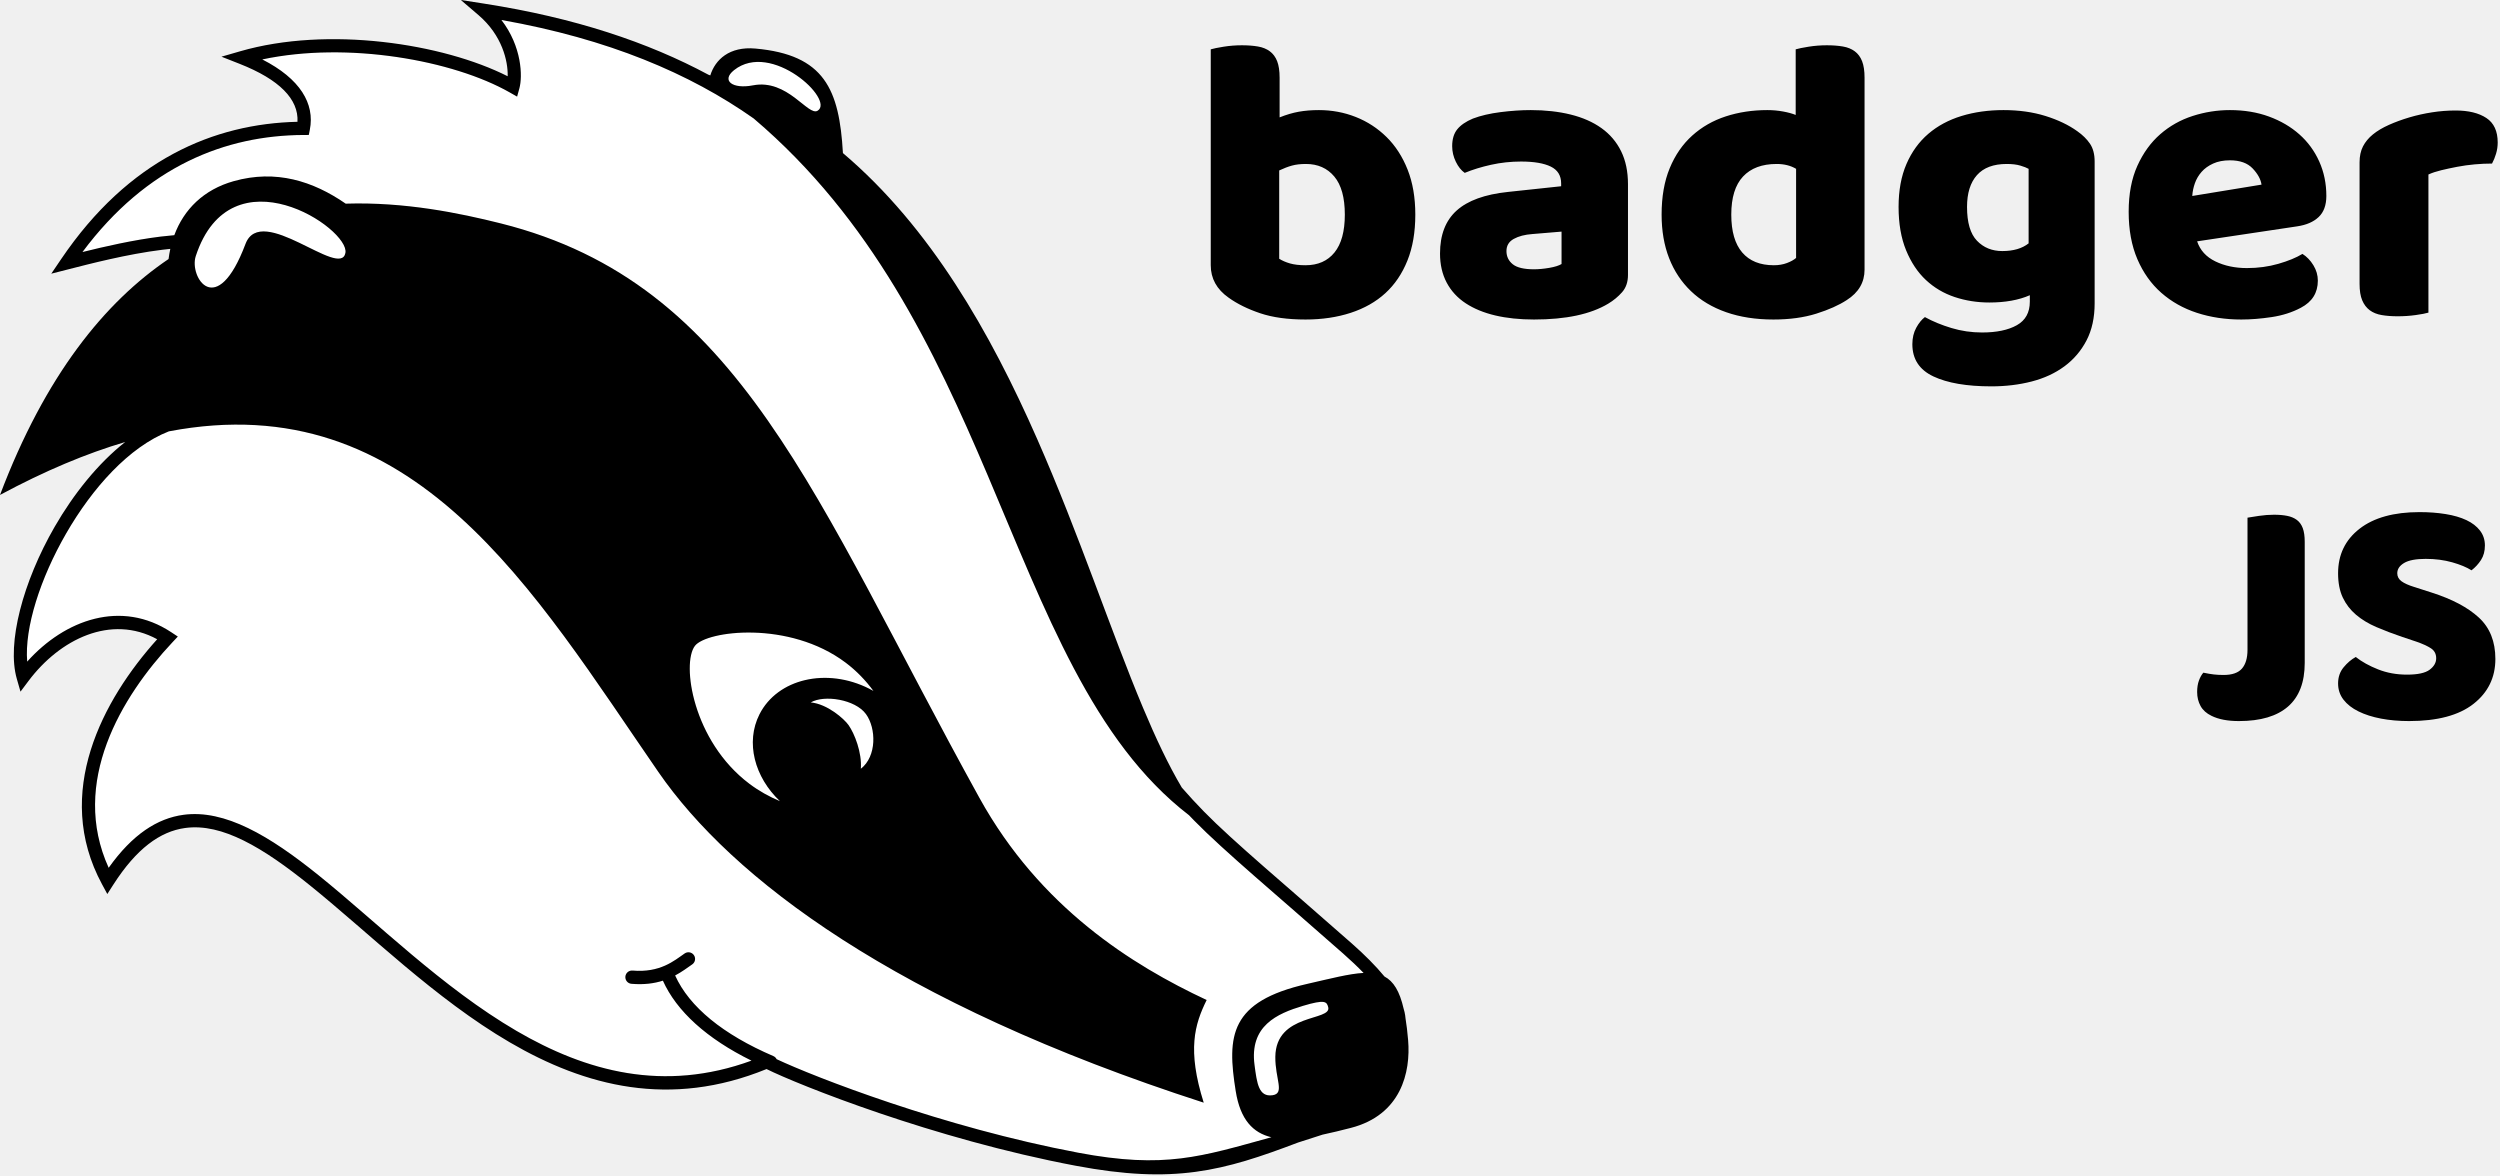
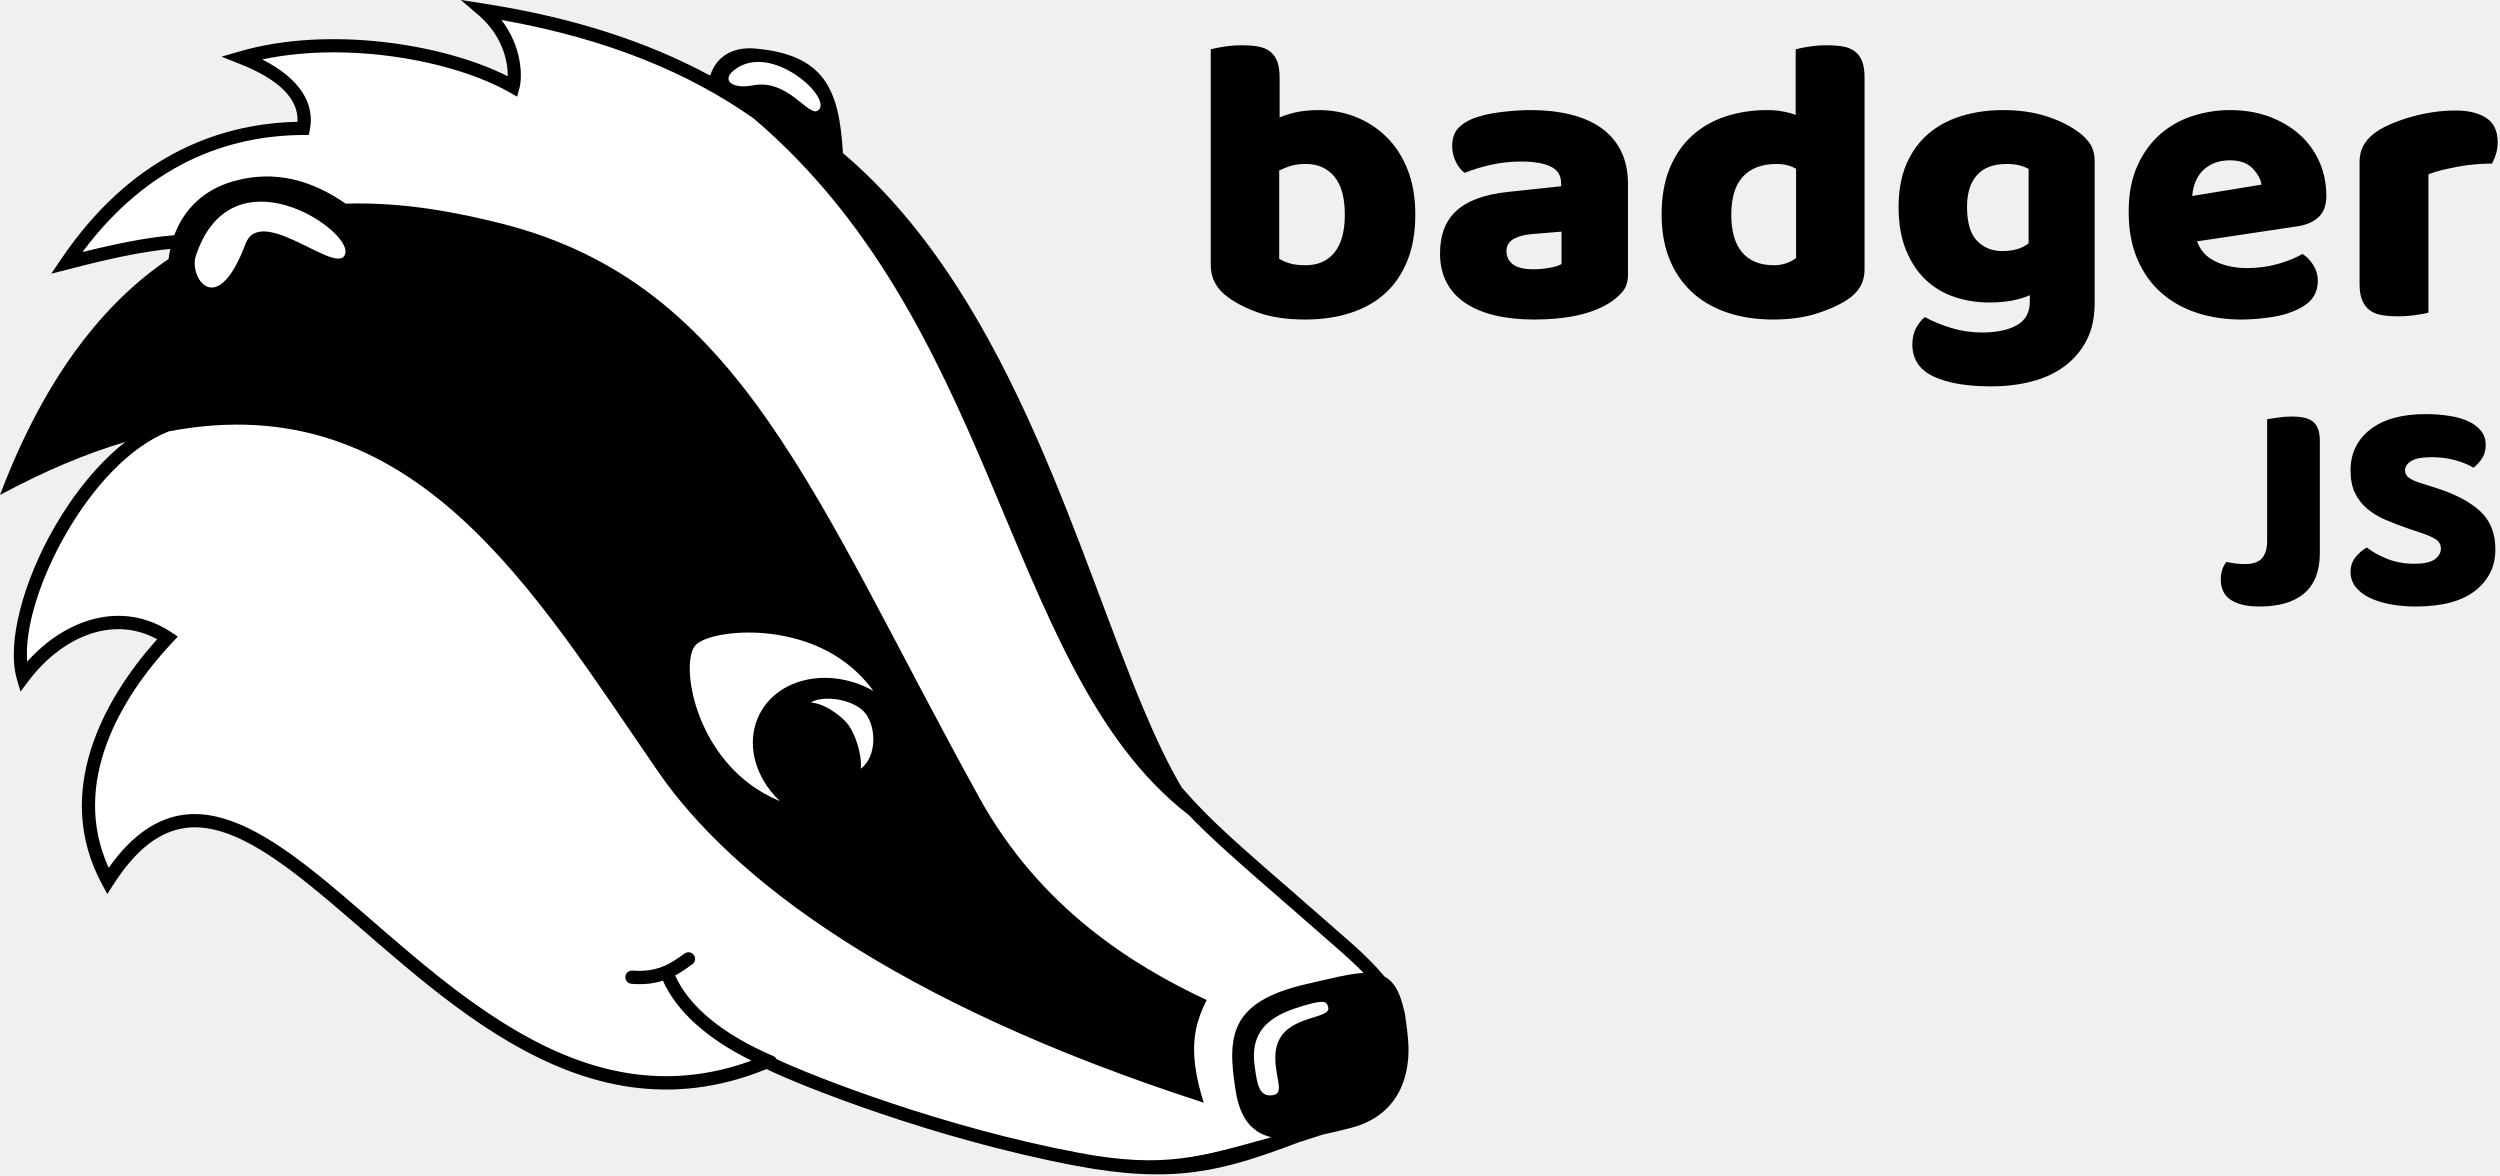
<svg xmlns="http://www.w3.org/2000/svg" width="100%" height="100%" viewBox="0 0 717 337" version="1.1" xml:space="preserve" style="fill-rule:evenodd;clip-rule:evenodd;stroke-linejoin:round;stroke-miterlimit:2;">
-   <path class="name" d="M644.583,148.468C645.271,148.343 646.365,148.171 647.865,147.952C649.366,147.734 650.804,147.624 652.18,147.624C653.618,147.624 654.884,147.734 655.978,147.952C657.072,148.171 657.994,148.562 658.745,149.125C659.495,149.687 660.058,150.469 660.433,151.469C660.808,152.47 660.995,153.783 660.995,155.408L660.995,190.109C660.995,195.674 659.401,199.847 656.212,202.63C653.024,205.412 648.334,206.803 642.144,206.803C638.893,206.803 636.267,206.303 634.266,205.302C632.828,204.615 631.781,203.677 631.125,202.489C630.468,201.301 630.14,199.957 630.14,198.456C630.14,197.206 630.312,196.111 630.656,195.174C631,194.236 631.422,193.485 631.922,192.923C633.11,193.173 634.126,193.345 634.97,193.439C635.814,193.532 636.736,193.579 637.737,193.579C640.175,193.579 641.926,192.97 642.989,191.75C644.051,190.531 644.583,188.734 644.583,186.358L644.583,148.468ZM689.037,182.7C686.286,181.762 683.785,180.809 681.534,179.84C679.284,178.87 677.345,177.698 675.72,176.323C674.094,174.947 672.828,173.306 671.921,171.399C671.015,169.492 670.562,167.163 670.562,164.412C670.562,159.097 672.609,154.846 676.705,151.657C680.8,148.468 686.536,146.874 693.914,146.874C696.603,146.874 699.104,147.061 701.417,147.437C703.73,147.812 705.716,148.39 707.372,149.172C709.029,149.953 710.327,150.954 711.265,152.173C712.202,153.392 712.671,154.814 712.671,156.44C712.671,158.066 712.296,159.457 711.546,160.614C710.796,161.77 709.889,162.755 708.826,163.568C707.451,162.692 705.606,161.927 703.293,161.27C700.979,160.614 698.447,160.285 695.696,160.285C692.883,160.285 690.819,160.676 689.506,161.458C688.193,162.239 687.537,163.224 687.537,164.412C687.537,165.35 687.943,166.116 688.756,166.71C689.569,167.304 690.788,167.851 692.414,168.351L697.384,169.945C703.262,171.821 707.779,174.212 710.936,177.12C714.094,180.027 715.673,183.982 715.673,188.984C715.673,194.298 713.578,198.597 709.389,201.879C705.2,205.162 699.041,206.803 690.913,206.803C688.037,206.803 685.364,206.569 682.894,206.1C680.425,205.631 678.268,204.943 676.423,204.036C674.579,203.13 673.141,202.004 672.109,200.66C671.077,199.316 670.562,197.768 670.562,196.018C670.562,194.204 671.093,192.657 672.156,191.375C673.219,190.094 674.376,189.109 675.626,188.421C677.377,189.797 679.518,190.984 682.05,191.985C684.583,192.985 687.349,193.485 690.35,193.485C693.414,193.485 695.571,193.016 696.822,192.079C698.072,191.141 698.697,190.047 698.697,188.796C698.697,187.546 698.197,186.592 697.197,185.936C696.196,185.279 694.79,184.638 692.976,184.013L689.037,182.7Z" />
+   <path class="name" d="M650.219,120.237C650.852,120.122 651.859,119.963 653.241,119.762C654.622,119.56 655.946,119.46 657.213,119.46C658.537,119.46 659.703,119.56 660.71,119.762C661.718,119.963 662.567,120.323 663.258,120.841C663.948,121.359 664.466,122.079 664.812,123C665.157,123.921 665.33,125.13 665.33,126.627L665.33,158.577C665.33,163.7 663.862,167.543 660.926,170.104C657.99,172.666 653.673,173.947 647.973,173.947C644.98,173.947 642.562,173.487 640.72,172.565C639.396,171.932 638.432,171.069 637.827,169.975C637.223,168.881 636.92,167.643 636.92,166.262C636.92,165.111 637.079,164.103 637.395,163.24C637.712,162.376 638.101,161.685 638.561,161.167C639.655,161.397 640.59,161.556 641.368,161.642C642.145,161.728 642.994,161.772 643.915,161.772C646.16,161.772 647.772,161.21 648.751,160.088C649.729,158.965 650.219,157.31 650.219,155.123L650.219,120.237ZM691.149,151.755C688.616,150.891 686.313,150.013 684.241,149.121C682.168,148.229 680.384,147.15 678.887,145.883C677.39,144.617 676.225,143.105 675.39,141.35C674.555,139.594 674.138,137.449 674.138,134.916C674.138,130.023 676.023,126.109 679.794,123.173C683.564,120.237 688.846,118.769 695.639,118.769C698.114,118.769 700.417,118.942 702.547,119.287C704.677,119.632 706.505,120.165 708.03,120.884C709.556,121.604 710.751,122.525 711.614,123.648C712.478,124.77 712.909,126.08 712.909,127.577C712.909,129.073 712.564,130.354 711.873,131.419C711.182,132.484 710.348,133.391 709.369,134.139C708.102,133.333 706.404,132.628 704.274,132.024C702.144,131.419 699.813,131.117 697.28,131.117C694.689,131.117 692.79,131.477 691.581,132.196C690.372,132.916 689.767,133.823 689.767,134.916C689.767,135.78 690.141,136.485 690.89,137.032C691.638,137.579 692.761,138.083 694.257,138.543L698.834,140.011C704.245,141.738 708.405,143.94 711.312,146.617C714.219,149.294 715.673,152.935 715.673,157.54C715.673,162.434 713.744,166.391 709.887,169.414C706.03,172.436 700.36,173.947 692.876,173.947C690.228,173.947 687.767,173.731 685.493,173.299C683.219,172.868 681.233,172.234 679.535,171.4C677.836,170.565 676.512,169.529 675.563,168.291C674.613,167.053 674.138,165.629 674.138,164.017C674.138,162.347 674.627,160.922 675.606,159.742C676.584,158.562 677.649,157.656 678.801,157.022C680.413,158.289 682.384,159.383 684.716,160.304C687.047,161.225 689.595,161.685 692.358,161.685C695.179,161.685 697.165,161.254 698.316,160.39C699.467,159.526 700.043,158.519 700.043,157.368C700.043,156.216 699.582,155.338 698.661,154.734C697.74,154.13 696.445,153.539 694.776,152.964L691.149,151.755Z" />
  <path class="badger" d="M347.242,14.148C348.016,13.915 349.256,13.664 350.96,13.392C352.664,13.121 354.406,12.986 356.188,12.986C357.892,12.986 359.421,13.102 360.777,13.334C362.132,13.567 363.274,14.031 364.204,14.729C365.133,15.426 365.83,16.374 366.295,17.575C366.76,18.775 366.992,20.344 366.992,22.28L366.992,33.666C368.928,32.891 370.768,32.349 372.511,32.039C374.253,31.729 376.17,31.574 378.261,31.574C381.979,31.574 385.503,32.233 388.834,33.549C392.164,34.866 395.107,36.783 397.663,39.3C400.219,41.817 402.233,44.935 403.704,48.653C405.176,52.37 405.912,56.669 405.912,61.548C405.912,66.583 405.157,70.978 403.646,74.735C402.136,78.491 400.025,81.608 397.315,84.087C394.604,86.565 391.293,88.444 387.381,89.722C383.47,90.999 379.152,91.638 374.428,91.638C369.316,91.638 364.978,91.038 361.416,89.838C357.853,88.637 354.832,87.146 352.354,85.365C348.946,82.964 347.242,79.866 347.242,76.071L347.242,14.148ZM374.428,76.071C377.99,76.071 380.759,74.851 382.734,72.411C384.709,69.971 385.697,66.35 385.697,61.548C385.697,56.669 384.69,53.029 382.676,50.628C380.662,48.227 377.952,47.026 374.544,47.026C372.995,47.026 371.659,47.181 370.536,47.491C369.413,47.801 368.193,48.265 366.876,48.885L366.876,74.212C367.728,74.754 368.754,75.199 369.955,75.548C371.155,75.896 372.646,76.071 374.428,76.071ZM439.023,31.574C443.205,31.574 447.02,32 450.466,32.852C453.913,33.704 456.856,35.002 459.296,36.744C461.735,38.487 463.614,40.694 464.93,43.366C466.247,46.039 466.905,49.195 466.905,52.835L466.905,78.859C466.905,80.873 466.344,82.518 465.221,83.796C464.098,85.074 462.762,86.178 461.213,87.108C456.178,90.128 449.091,91.638 439.952,91.638C435.847,91.638 432.149,91.251 428.857,90.477C425.565,89.702 422.738,88.54 420.376,86.991C418.014,85.442 416.194,83.467 414.916,81.066C413.638,78.665 412.999,75.877 412.999,72.701C412.999,67.357 414.586,63.252 417.762,60.387C420.938,57.521 425.856,55.739 432.517,55.042L447.736,53.416L447.736,52.603C447.736,50.356 446.748,48.749 444.773,47.781C442.798,46.813 439.952,46.329 436.234,46.329C433.291,46.329 430.425,46.639 427.637,47.258C424.849,47.878 422.332,48.653 420.086,49.582C419.079,48.885 418.227,47.82 417.53,46.387C416.833,44.954 416.484,43.463 416.484,41.914C416.484,39.9 416.968,38.293 417.936,37.093C418.904,35.892 420.395,34.866 422.409,34.014C424.655,33.162 427.308,32.542 430.367,32.155C433.427,31.768 436.312,31.574 439.023,31.574ZM439.952,77.232C441.269,77.232 442.721,77.097 444.309,76.826C445.896,76.555 447.078,76.187 447.852,75.722L447.852,66.428L439.487,67.125C437.319,67.28 435.537,67.744 434.143,68.519C432.749,69.294 432.052,70.455 432.052,72.004C432.052,73.553 432.652,74.812 433.853,75.78C435.053,76.748 437.086,77.232 439.952,77.232ZM476.548,61.548C476.548,56.436 477.323,52.002 478.872,48.246C480.421,44.489 482.57,41.372 485.32,38.894C488.069,36.415 491.283,34.576 494.962,33.375C498.641,32.175 502.611,31.574 506.871,31.574C508.42,31.574 509.93,31.71 511.402,31.981C512.873,32.252 514.074,32.581 515.003,32.968L515.003,14.148C515.778,13.915 517.017,13.664 518.721,13.392C520.425,13.121 522.167,12.986 523.949,12.986C525.653,12.986 527.182,13.102 528.538,13.334C529.893,13.567 531.036,14.031 531.965,14.729C532.895,15.426 533.592,16.374 534.056,17.575C534.521,18.775 534.753,20.344 534.753,22.28L534.753,77.349C534.753,80.989 533.049,83.893 529.642,86.062C527.395,87.533 524.491,88.831 520.928,89.954C517.365,91.077 513.26,91.638 508.613,91.638C503.579,91.638 499.067,90.941 495.079,89.547C491.09,88.153 487.721,86.139 484.971,83.506C482.222,80.873 480.13,77.716 478.697,74.037C477.265,70.358 476.548,66.195 476.548,61.548ZM509.543,47.026C505.36,47.026 502.146,48.227 499.9,50.628C497.654,53.029 496.531,56.669 496.531,61.548C496.531,66.35 497.576,69.971 499.668,72.411C501.759,74.851 504.779,76.071 508.73,76.071C510.124,76.071 511.382,75.858 512.505,75.432C513.628,75.006 514.5,74.522 515.119,73.979L515.119,48.42C513.57,47.491 511.711,47.026 509.543,47.026ZM574.603,31.574C579.017,31.574 583.025,32.136 586.627,33.259C590.228,34.382 593.268,35.834 595.747,37.616C597.296,38.7 598.516,39.9 599.407,41.217C600.297,42.534 600.743,44.238 600.743,46.329L600.743,86.991C600.743,91.096 599.968,94.64 598.419,97.622C596.87,100.604 594.759,103.082 592.087,105.057C589.415,107.032 586.278,108.484 582.677,109.414C579.075,110.343 575.222,110.808 571.117,110.808C564.069,110.808 558.531,109.859 554.504,107.961C550.476,106.064 548.462,102.985 548.462,98.725C548.462,96.944 548.83,95.376 549.566,94.02C550.302,92.665 551.135,91.638 552.064,90.941C554.31,92.181 556.847,93.226 559.674,94.078C562.501,94.93 565.424,95.356 568.445,95.356C572.627,95.356 575.958,94.659 578.436,93.265C580.915,91.871 582.154,89.625 582.154,86.527L582.154,84.668C578.979,86.062 575.106,86.759 570.536,86.759C567.051,86.759 563.74,86.236 560.603,85.191C557.466,84.145 554.717,82.518 552.354,80.311C549.992,78.104 548.095,75.257 546.662,71.772C545.229,68.287 544.512,64.143 544.512,59.341C544.512,54.616 545.268,50.511 546.778,47.026C548.288,43.541 550.379,40.656 553.051,38.371C555.724,36.086 558.899,34.382 562.578,33.259C566.257,32.136 570.265,31.574 574.603,31.574ZM581.806,48.42C581.263,48.11 580.47,47.801 579.424,47.491C578.378,47.181 577.081,47.026 575.532,47.026C571.737,47.026 568.89,48.091 566.993,50.221C565.095,52.351 564.146,55.391 564.146,59.341C564.146,63.833 565.095,67.067 566.993,69.042C568.89,71.017 571.311,72.004 574.254,72.004C577.43,72.004 579.947,71.269 581.806,69.797L581.806,48.42ZM642.799,91.638C638.229,91.638 633.989,90.999 630.078,89.722C626.166,88.444 622.758,86.527 619.854,83.971C616.949,81.415 614.665,78.201 612.999,74.328C611.334,70.455 610.502,65.924 610.502,60.735C610.502,55.623 611.334,51.228 612.999,47.549C614.665,43.87 616.853,40.849 619.563,38.487C622.274,36.125 625.372,34.382 628.858,33.259C632.343,32.136 635.906,31.574 639.546,31.574C643.651,31.574 647.388,32.194 650.757,33.433C654.126,34.672 657.031,36.376 659.471,38.545C661.91,40.714 663.808,43.308 665.163,46.329C666.519,49.35 667.197,52.641 667.197,56.204C667.197,58.837 666.461,60.851 664.989,62.245C663.518,63.64 661.465,64.53 658.832,64.917L630.136,69.216C630.988,71.772 632.73,73.689 635.364,74.967C637.997,76.245 641.018,76.884 644.426,76.884C647.601,76.884 650.602,76.477 653.429,75.664C656.256,74.851 658.561,73.902 660.342,72.818C661.581,73.592 662.627,74.676 663.479,76.071C664.331,77.465 664.757,78.936 664.757,80.485C664.757,83.971 663.13,86.565 659.877,88.269C657.399,89.586 654.611,90.477 651.512,90.941C648.414,91.406 645.51,91.638 642.799,91.638ZM639.546,45.98C637.687,45.98 636.08,46.29 634.725,46.91C633.369,47.529 632.266,48.323 631.414,49.292C630.562,50.26 629.923,51.344 629.497,52.545C629.071,53.745 628.819,54.965 628.742,56.204L648.608,52.951C648.376,51.402 647.524,49.853 646.052,48.304C644.581,46.755 642.412,45.98 639.546,45.98ZM696.473,89.663C695.699,89.896 694.479,90.128 692.814,90.36C691.149,90.593 689.425,90.709 687.644,90.709C685.94,90.709 684.41,90.593 683.055,90.36C681.699,90.128 680.557,89.663 679.628,88.966C678.698,88.269 677.982,87.321 677.478,86.12C676.975,84.919 676.723,83.351 676.723,81.415L676.723,46.561C676.723,44.78 677.052,43.25 677.711,41.972C678.369,40.694 679.318,39.552 680.557,38.545C681.796,37.538 683.326,36.628 685.146,35.815C686.966,35.002 688.922,34.285 691.013,33.666C693.104,33.046 695.273,32.562 697.519,32.213C699.765,31.865 702.011,31.691 704.257,31.691C707.975,31.691 710.918,32.407 713.087,33.84C715.256,35.273 716.34,37.616 716.34,40.869C716.34,41.953 716.185,43.018 715.875,44.063C715.565,45.109 715.178,46.058 714.713,46.91C713.087,46.91 711.422,46.987 709.718,47.142C708.014,47.297 706.349,47.529 704.722,47.839C703.096,48.149 701.566,48.478 700.133,48.827C698.7,49.175 697.48,49.582 696.473,50.047L696.473,89.663Z" />
  <path class="white" d="M248.362,204.8C251.303,208.841 251.506,216.92 246.886,220.486C247.235,215.811 245.076,210.416 243.385,207.987C242.142,206.2 237.32,201.909 232.525,201.457C236.319,199.212 245.27,200.55 248.362,204.8ZM380.931,288.851C382.012,292.919 365.895,290.457 365.767,303.096C365.703,309.466 368.575,313.608 364.949,314.116C360.977,314.673 360.493,310.692 359.8,305.449C358.316,294.227 366.194,290.723 373.729,288.466C380.03,286.58 380.512,287.273 380.931,288.851ZM250.509,198.166C250.116,197.944 249.715,197.73 249.306,197.524C237.097,191.351 222.986,194.646 217.814,204.876C213.744,212.926 216.415,222.888 223.688,229.775C220.646,228.505 217.677,226.862 214.911,224.779C198.663,212.542 195.441,190.333 199.289,185.248C202.588,180.888 226.299,177.823 242.548,190.06C245.688,192.424 248.324,195.199 250.509,198.166ZM234.492,31.758C231.75,33.423 225.901,22.543 215.941,24.48C210.088,25.619 206.755,23.124 210.523,20.119C221.225,11.585 239.546,28.689 234.492,31.758ZM99.149,58.412C89.72,51.898 79.11,48.569 67.051,51.951C58.397,54.378 52.734,60.065 49.994,67.45C48.707,67.555 47.4,67.691 46.084,67.853C38.149,68.832 29.859,70.741 23.646,72.288C42.126,47.476 64.861,38.817 87.003,38.714L88.566,38.707L88.864,37.173C90.304,29.757 86.13,22.597 75.216,17.044C99.723,11.821 129.948,17.277 146.178,26.501L148.305,27.709L148.955,25.351C149.908,21.892 149.675,13.343 143.798,5.723C174.533,11.177 197.842,21.068 216.166,33.985C250.062,62.777 267.98,100.361 283.213,136.181C299.907,175.44 313.396,212.581 341.026,233.82C341.522,234.342 342.023,234.861 342.528,235.377C350.993,244.039 366.478,256.93 385.23,273.49C387.358,275.369 389.327,277.224 391.08,279.038C386.966,279.245 381.675,280.641 374.911,282.18C352.689,287.237 351.849,297.009 354.41,312.963C355.723,321.141 359.376,324.914 364.644,326.161C344.448,331.711 334.138,335.299 309.216,330.594C270.323,323.25 233.474,308.826 222.734,303.773C222.54,303.387 222.214,303.065 221.786,302.881C207.397,296.693 197.713,288.82 193.624,279.767C195.586,278.724 197.158,277.535 198.531,276.583C199.395,275.985 199.61,274.797 199.011,273.933C198.412,273.069 197.225,272.854 196.361,273.453C193.368,275.527 189.319,279.035 181.419,278.358C180.371,278.268 179.448,279.046 179.359,280.093C179.269,281.14 180.046,282.063 181.094,282.153C184.73,282.464 187.673,282.036 190.117,281.255C194.043,289.991 202.664,297.858 215.527,304.192C190.321,313.397 168.064,307.288 148.128,295.655C126.82,283.221 108.129,264.526 91.308,250.982C77.307,239.708 64.463,232.065 52.581,233.695C45.172,234.711 38.017,239.243 31.166,248.886C20.017,224.385 34.815,199.803 49.449,184.213L50.995,182.566L49.11,181.321C34.813,171.879 18.601,177.687 7.799,189.755C6.995,180.056 11.532,165.892 18.973,152.99C26.481,139.972 37,128.18 48.427,123.711C118.961,110.252 153.156,169.713 188.827,221.409C209.775,251.767 256.49,287.586 345.223,316.241C340.436,301.054 342.628,293.783 346.067,286.802C324.7,276.815 298.269,260.277 280.877,228.797C233.283,142.653 212.43,81.347 143.665,64.082C131.685,61.074 116.053,57.87 99.149,58.412ZM99.066,72.542C97.614,80.151 74.887,58.073 70.407,69.969C62.107,92.007 54.173,79.428 56.142,73.447C66.246,42.754 100.4,65.551 99.066,72.542Z" style="fill:white;" />
  <path class="black" d="M48.845,71.376C48.085,71.452 47.319,71.538 46.55,71.633C36.384,72.888 25.625,75.704 19.567,77.251L14.706,78.493L17.519,74.338C36.933,45.669 61.411,35.483 85.316,34.929C85.679,28.465 80.142,22.804 68.715,18.305L63.513,16.258L68.883,14.704C94.004,7.433 126.953,12.429 145.602,21.872C145.715,17.476 143.99,10.119 137.262,4.358L132.173,0L138.793,1.03C164.858,5.083 185.888,12.137 203.193,21.438C203.366,21.5 203.539,21.563 203.712,21.626C205.114,17.121 209.176,13.252 216.656,13.924C236.466,15.704 240.708,25.62 241.751,43.904C266.891,65.236 284.026,95.363 297.467,125.916C309.511,153.29 318.589,181.001 327.822,202.999C331.443,211.626 335.086,219.374 338.942,225.872C340.965,228.196 343.066,230.479 345.252,232.715C353.685,241.344 369.071,254.139 387.751,270.635C391.391,273.849 394.564,277.022 397.067,280.061C399.65,281.424 401.411,284.251 402.569,289.316C402.766,289.952 402.91,290.575 403,291.183C403.044,291.476 403.078,291.773 403.104,292.073C403.406,293.909 403.652,295.979 403.849,298.307C404.631,307.557 401.813,319.773 387.422,323.48C384.617,324.202 381.912,324.872 379.338,325.409C375.566,326.623 372.295,327.675 372.296,327.675C350.779,335.844 336.841,339.686 308.509,334.336C267.627,326.617 228.986,311.137 219.844,306.606C192.192,317.895 167.885,311.593 146.209,298.945C124.732,286.413 105.872,267.6 88.919,253.949C82.285,248.607 75.954,244.066 69.867,241.062C64.049,238.191 58.481,236.73 53.099,237.468C45.892,238.456 39.128,243.397 32.519,253.689L30.774,256.406L29.24,253.565C15.116,227.399 29.491,200.652 45.081,183.337C31.813,176.104 17.177,183.299 8.174,195.3L5.878,198.362L4.821,194.683C1.901,184.524 6.568,166.875 15.674,151.087C21.122,141.64 28.135,132.887 35.912,126.766C24.827,130.039 12.898,135.014 0,141.953C13.007,107.592 30.082,86.63 48.343,74.289C48.468,73.299 48.636,72.327 48.845,71.376ZM248.362,204.8C245.27,200.55 236.319,199.212 232.525,201.457C237.32,201.909 242.142,206.2 243.385,207.987C245.076,210.416 247.235,215.811 246.886,220.486C251.506,216.92 251.303,208.841 248.362,204.8ZM380.931,288.851C380.512,287.273 380.03,286.58 373.729,288.466C366.194,290.723 358.316,294.227 359.8,305.449C360.493,310.692 360.977,314.673 364.949,314.116C368.575,313.608 365.703,309.466 365.767,303.096C365.895,290.457 382.012,292.919 380.931,288.851ZM250.509,198.166C248.324,195.199 245.688,192.424 242.548,190.06C226.299,177.823 202.588,180.888 199.289,185.248C195.441,190.333 198.663,212.542 214.911,224.779C217.677,226.862 220.646,228.505 223.688,229.775C216.415,222.888 213.744,212.926 217.814,204.876C222.986,194.646 237.097,191.351 249.306,197.524C249.715,197.73 250.116,197.944 250.509,198.166ZM234.492,31.758C239.546,28.689 221.225,11.585 210.523,20.119C206.755,23.124 210.088,25.619 215.941,24.48C225.901,22.543 231.75,33.423 234.492,31.758ZM99.149,58.412C116.053,57.87 131.685,61.074 143.665,64.082C212.43,81.347 233.283,142.653 280.877,228.797C298.269,260.277 324.7,276.815 346.067,286.802C342.628,293.783 340.436,301.054 345.223,316.241C256.49,287.586 209.775,251.767 188.827,221.409C153.156,169.713 118.961,110.252 48.427,123.711C37,128.18 26.481,139.972 18.973,152.99C11.532,165.892 6.995,180.056 7.799,189.755C18.601,177.687 34.813,171.879 49.11,181.321L50.995,182.566L49.449,184.213C34.815,199.803 20.017,224.385 31.166,248.886C38.017,239.243 45.172,234.711 52.581,233.695C64.463,232.065 77.307,239.708 91.308,250.982C108.129,264.526 126.82,283.221 148.128,295.655C168.064,307.288 190.321,313.397 215.527,304.192C202.664,297.858 194.043,289.991 190.117,281.255C187.673,282.036 184.73,282.464 181.094,282.153C180.046,282.063 179.269,281.14 179.359,280.093C179.448,279.046 180.371,278.268 181.419,278.358C189.319,279.035 193.368,275.527 196.361,273.453C197.225,272.854 198.412,273.069 199.011,273.933C199.61,274.797 199.395,275.985 198.531,276.583C197.158,277.535 195.586,278.724 193.624,279.767C197.713,288.82 207.397,296.693 221.786,302.881C222.214,303.065 222.54,303.387 222.734,303.773C233.474,308.826 270.323,323.25 309.216,330.594C334.138,335.299 344.448,331.711 364.644,326.161C359.376,324.914 355.723,321.141 354.41,312.963C351.849,297.009 352.689,287.237 374.911,282.18C381.675,280.641 386.966,279.245 391.08,279.038C389.327,277.224 387.358,275.369 385.23,273.49C366.478,256.93 350.993,244.039 342.528,235.377C342.023,234.861 341.522,234.342 341.026,233.82C313.396,212.581 299.907,175.44 283.213,136.181C267.98,100.361 250.062,62.777 216.166,33.985C197.842,21.068 174.533,11.177 143.798,5.723C149.675,13.343 149.908,21.892 148.955,25.351L148.305,27.709L146.178,26.501C129.948,17.277 99.723,11.821 75.216,17.044C86.13,22.597 90.304,29.757 88.864,37.173L88.566,38.707L87.003,38.714C64.861,38.817 42.126,47.476 23.646,72.288C29.859,70.741 38.149,68.832 46.084,67.853C47.4,67.691 48.707,67.555 49.994,67.45C52.734,60.065 58.397,54.378 67.051,51.951C79.11,48.569 89.72,51.898 99.149,58.412ZM99.066,72.542C100.4,65.551 66.246,42.754 56.142,73.447C54.173,79.428 62.107,92.007 70.407,69.969C74.887,58.073 97.614,80.151 99.066,72.542Z" />
</svg>
